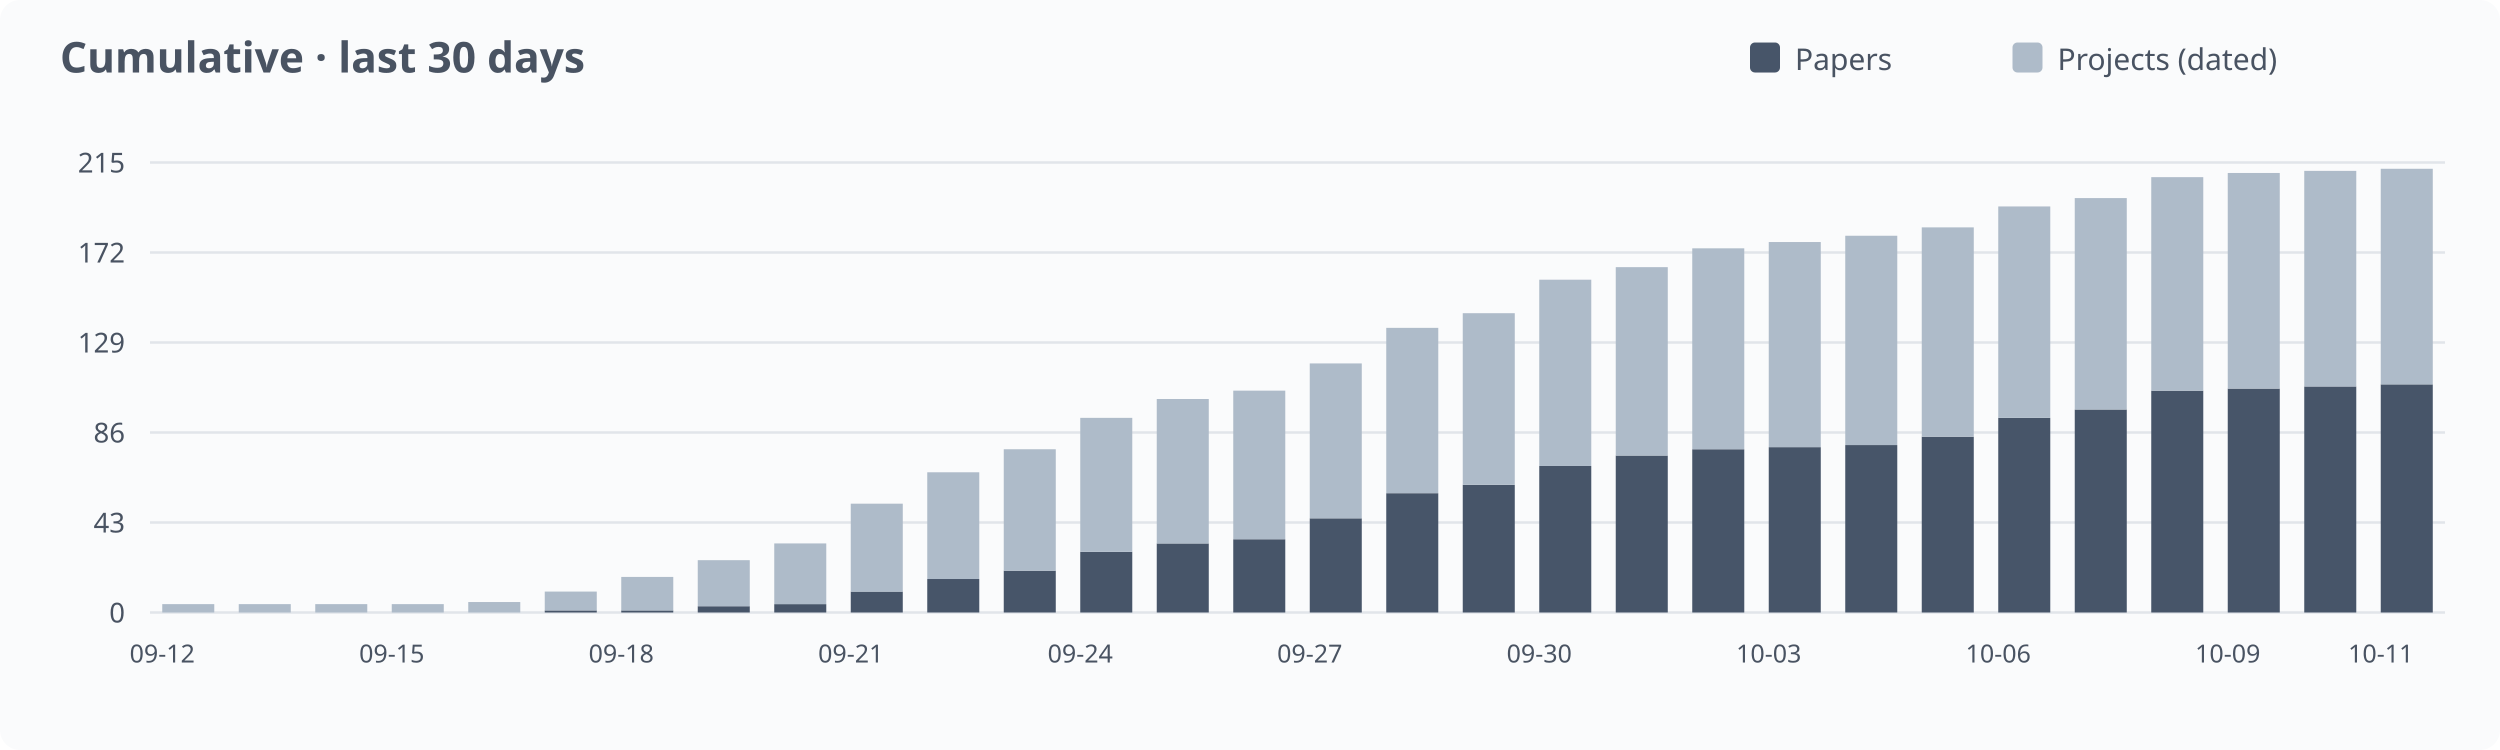
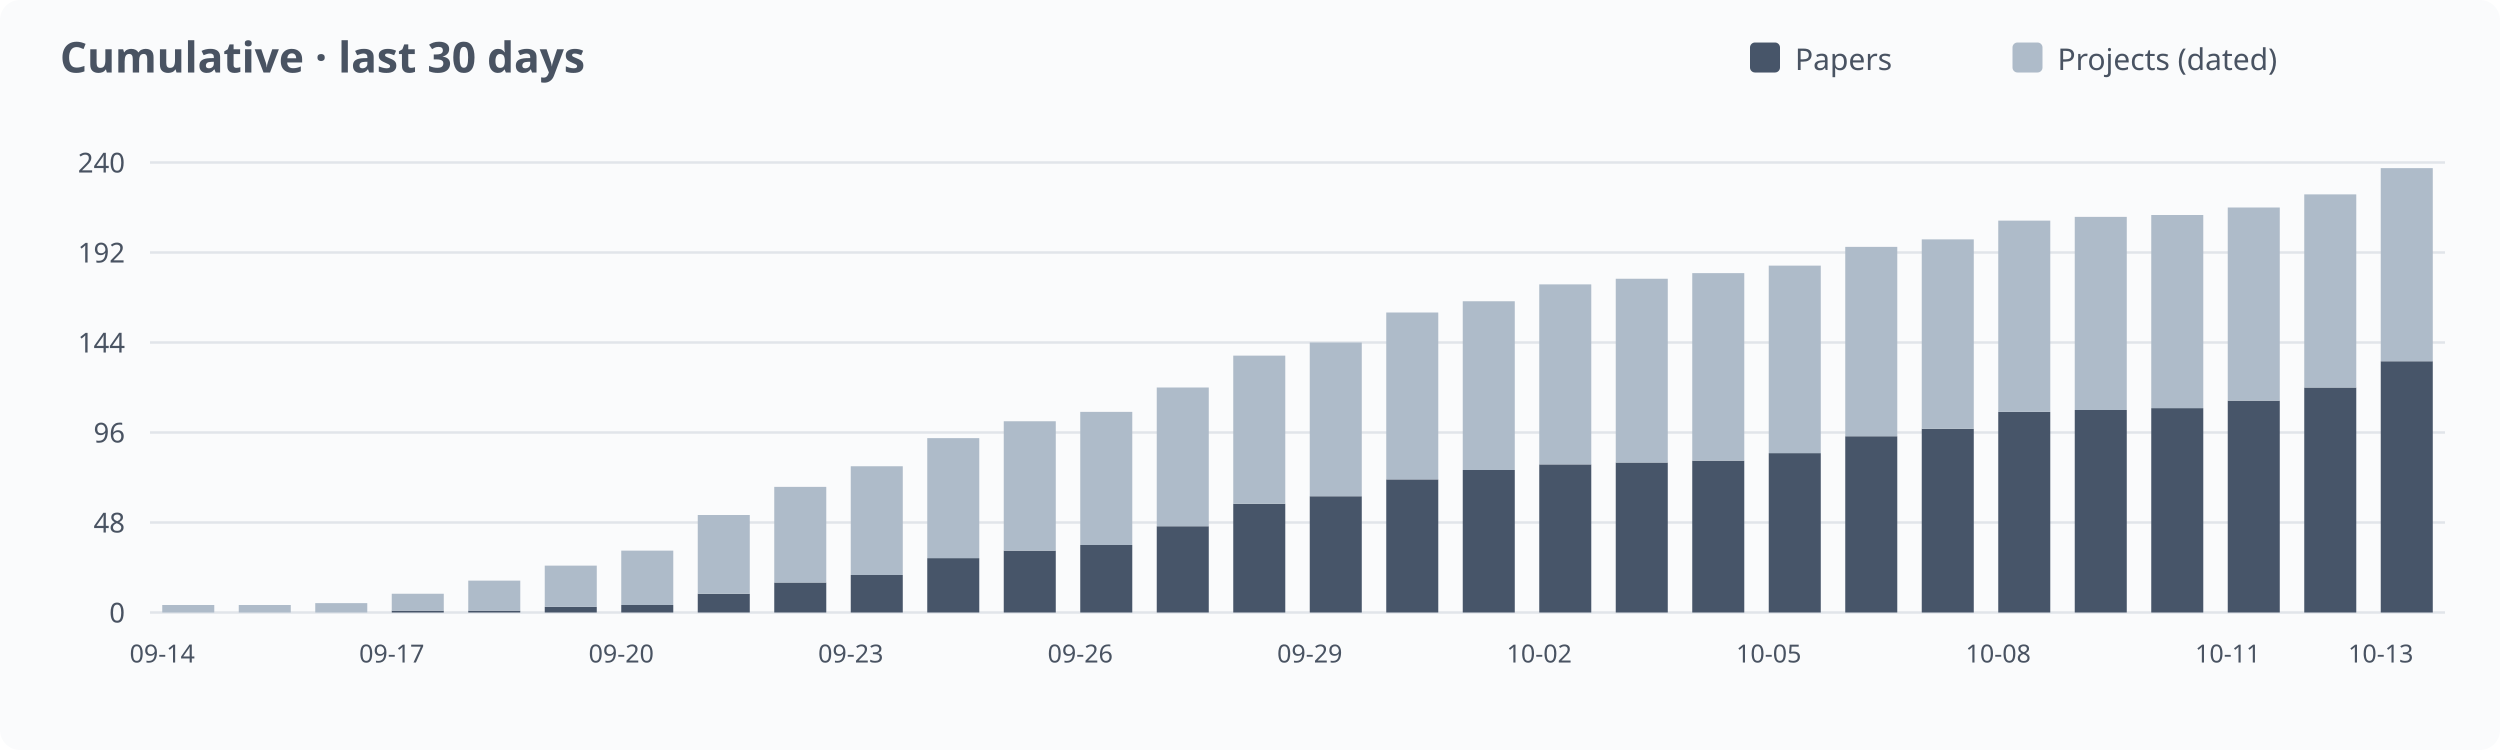
<svg xmlns="http://www.w3.org/2000/svg" width="1000" height="300" viewBox="0 0 1000 300" role="img" aria-labelledby="title desc">
  <rect width="100%" height="100%" rx="8" fill="#fafbfc" />
  <g font-family="system-ui,sans-serif" fill="#495362">
    <text x="24" y="29" font-size="17" font-weight="600">Cumulative · last 30 days</text>
    <rect x="700" y="17" width="12" height="12" rx="2" fill="#475569" />
    <text x="718" y="28" font-size="12">Papers</text>
    <rect x="805" y="17" width="12" height="12" rx="2" fill="#aebbc9" />
    <text x="823" y="28" font-size="12">Projects (dated)</text>
    <path d="M60 245.0H978" stroke="#e1e5ea" />
    <text x="50" y="249.0" text-anchor="end" font-size="11">0</text>
    <path d="M60 209.0H978" stroke="#e1e5ea" />
-     <text x="50" y="213.0" text-anchor="end" font-size="11">43</text>
+     <text x="50" y="213.0" text-anchor="end" font-size="11">48</text>
    <path d="M60 173.0H978" stroke="#e1e5ea" />
-     <text x="50" y="177.0" text-anchor="end" font-size="11">86</text>
+     <text x="50" y="177.0" text-anchor="end" font-size="11">96</text>
    <path d="M60 137.0H978" stroke="#e1e5ea" />
-     <text x="50" y="141.0" text-anchor="end" font-size="11">129</text>
+     <text x="50" y="141.0" text-anchor="end" font-size="11">144</text>
    <path d="M60 101.0H978" stroke="#e1e5ea" />
-     <text x="50" y="105.0" text-anchor="end" font-size="11">172</text>
+     <text x="50" y="105.0" text-anchor="end" font-size="11">192</text>
    <path d="M60 65.0H978" stroke="#e1e5ea" />
-     <text x="50" y="69.0" text-anchor="end" font-size="11">215</text>
+     <text x="50" y="69.0" text-anchor="end" font-size="11">240</text>
    <rect x="64.90" y="245.00" width="20.81" height="0.00" fill="#475569" />
-     <rect x="64.90" y="241.65" width="20.81" height="3.35" fill="#aebbc9" />
-     <text x="64.90" y="265" text-anchor="middle" font-size="10">09-12</text>
+     <rect x="64.90" y="242.00" width="20.81" height="3.00" fill="#aebbc9" />
+     <text x="64.90" y="265" text-anchor="middle" font-size="10">09-14</text>
    <rect x="95.50" y="245.00" width="20.81" height="0.00" fill="#475569" />
-     <rect x="95.50" y="241.65" width="20.81" height="3.35" fill="#aebbc9" />
+     <rect x="95.50" y="242.00" width="20.81" height="3.00" fill="#aebbc9" />
    <rect x="126.10" y="245.00" width="20.81" height="0.00" fill="#475569" />
-     <rect x="126.10" y="241.65" width="20.81" height="3.35" fill="#aebbc9" />
-     <rect x="156.70" y="245.00" width="20.81" height="0.00" fill="#475569" />
-     <rect x="156.70" y="241.65" width="20.81" height="3.35" fill="#aebbc9" />
-     <text x="156.70" y="265" text-anchor="middle" font-size="10">09-15</text>
-     <rect x="187.30" y="245.00" width="20.81" height="0.00" fill="#475569" />
-     <rect x="187.30" y="240.81" width="20.81" height="4.19" fill="#aebbc9" />
-     <rect x="217.90" y="244.16" width="20.81" height="0.84" fill="#475569" />
-     <rect x="217.90" y="236.63" width="20.81" height="7.53" fill="#aebbc9" />
-     <rect x="248.50" y="244.16" width="20.81" height="0.84" fill="#475569" />
-     <rect x="248.50" y="230.77" width="20.81" height="13.40" fill="#aebbc9" />
-     <text x="248.50" y="265" text-anchor="middle" font-size="10">09-18</text>
-     <rect x="279.10" y="242.49" width="20.81" height="2.51" fill="#475569" />
-     <rect x="279.10" y="224.07" width="20.81" height="18.42" fill="#aebbc9" />
-     <rect x="309.70" y="241.65" width="20.81" height="3.35" fill="#475569" />
-     <rect x="309.70" y="217.37" width="20.81" height="24.28" fill="#aebbc9" />
-     <rect x="340.30" y="236.63" width="20.81" height="8.37" fill="#475569" />
-     <rect x="340.30" y="201.47" width="20.81" height="35.16" fill="#aebbc9" />
-     <text x="340.30" y="265" text-anchor="middle" font-size="10">09-21</text>
-     <rect x="370.90" y="231.60" width="20.81" height="13.40" fill="#475569" />
-     <rect x="370.90" y="188.91" width="20.81" height="42.70" fill="#aebbc9" />
-     <rect x="401.50" y="228.26" width="20.81" height="16.74" fill="#475569" />
-     <rect x="401.50" y="179.70" width="20.81" height="48.56" fill="#aebbc9" />
-     <rect x="432.10" y="220.72" width="20.81" height="24.28" fill="#475569" />
-     <rect x="432.10" y="167.14" width="20.81" height="53.58" fill="#aebbc9" />
-     <text x="432.10" y="265" text-anchor="middle" font-size="10">09-24</text>
-     <rect x="462.70" y="217.37" width="20.81" height="27.63" fill="#475569" />
-     <rect x="462.70" y="159.60" width="20.81" height="57.77" fill="#aebbc9" />
-     <rect x="493.30" y="215.70" width="20.81" height="29.30" fill="#475569" />
-     <rect x="493.30" y="156.26" width="20.81" height="59.44" fill="#aebbc9" />
-     <rect x="523.90" y="207.33" width="20.81" height="37.67" fill="#475569" />
-     <rect x="523.90" y="145.37" width="20.81" height="61.95" fill="#aebbc9" />
-     <text x="523.90" y="265" text-anchor="middle" font-size="10">09-27</text>
-     <rect x="554.50" y="197.28" width="20.81" height="47.72" fill="#475569" />
-     <rect x="554.50" y="131.14" width="20.81" height="66.14" fill="#aebbc9" />
-     <rect x="585.10" y="193.93" width="20.81" height="51.07" fill="#475569" />
-     <rect x="585.10" y="125.28" width="20.81" height="68.65" fill="#aebbc9" />
-     <rect x="615.70" y="186.40" width="20.81" height="58.60" fill="#475569" />
-     <rect x="615.70" y="111.88" width="20.81" height="74.51" fill="#aebbc9" />
-     <text x="615.70" y="265" text-anchor="middle" font-size="10">09-30</text>
-     <rect x="646.30" y="182.21" width="20.81" height="62.79" fill="#475569" />
-     <rect x="646.30" y="106.86" width="20.81" height="75.35" fill="#aebbc9" />
-     <rect x="676.90" y="179.70" width="20.81" height="65.30" fill="#475569" />
-     <rect x="676.90" y="99.33" width="20.81" height="80.37" fill="#aebbc9" />
-     <rect x="707.50" y="178.86" width="20.81" height="66.14" fill="#475569" />
-     <rect x="707.50" y="96.81" width="20.81" height="82.05" fill="#aebbc9" />
-     <text x="707.50" y="265" text-anchor="middle" font-size="10">10-03</text>
-     <rect x="738.10" y="178.02" width="20.81" height="66.98" fill="#475569" />
-     <rect x="738.10" y="94.30" width="20.81" height="83.72" fill="#aebbc9" />
-     <rect x="768.70" y="174.67" width="20.81" height="70.33" fill="#475569" />
-     <rect x="768.70" y="90.95" width="20.81" height="83.72" fill="#aebbc9" />
-     <rect x="799.30" y="167.14" width="20.81" height="77.86" fill="#475569" />
-     <rect x="799.30" y="82.58" width="20.81" height="84.56" fill="#aebbc9" />
-     <text x="799.30" y="265" text-anchor="middle" font-size="10">10-06</text>
-     <rect x="829.90" y="163.79" width="20.81" height="81.21" fill="#475569" />
-     <rect x="829.90" y="79.23" width="20.81" height="84.56" fill="#aebbc9" />
-     <rect x="860.50" y="156.26" width="20.81" height="88.74" fill="#475569" />
-     <rect x="860.50" y="70.86" width="20.81" height="85.40" fill="#aebbc9" />
-     <rect x="891.10" y="155.42" width="20.81" height="89.58" fill="#475569" />
-     <rect x="891.10" y="69.19" width="20.81" height="86.23" fill="#aebbc9" />
-     <text x="891.10" y="265" text-anchor="middle" font-size="10">10-09</text>
-     <rect x="921.70" y="154.58" width="20.81" height="90.42" fill="#475569" />
-     <rect x="921.70" y="68.35" width="20.81" height="86.23" fill="#aebbc9" />
-     <rect x="952.30" y="153.74" width="20.81" height="91.26" fill="#475569" />
-     <rect x="952.30" y="67.51" width="20.81" height="86.23" fill="#aebbc9" />
-     <text x="952.30" y="265" text-anchor="middle" font-size="10">10-11</text>
+     <rect x="126.10" y="241.25" width="20.81" height="3.75" fill="#aebbc9" />
+     <rect x="156.70" y="244.25" width="20.81" height="0.75" fill="#475569" />
+     <rect x="156.70" y="237.50" width="20.81" height="6.75" fill="#aebbc9" />
+     <text x="156.70" y="265" text-anchor="middle" font-size="10">09-17</text>
+     <rect x="187.30" y="244.25" width="20.81" height="0.75" fill="#475569" />
+     <rect x="187.30" y="232.25" width="20.81" height="12.00" fill="#aebbc9" />
+     <rect x="217.90" y="242.75" width="20.81" height="2.25" fill="#475569" />
+     <rect x="217.90" y="226.25" width="20.81" height="16.50" fill="#aebbc9" />
+     <rect x="248.50" y="242.00" width="20.81" height="3.00" fill="#475569" />
+     <rect x="248.50" y="220.25" width="20.81" height="21.75" fill="#aebbc9" />
+     <text x="248.50" y="265" text-anchor="middle" font-size="10">09-20</text>
+     <rect x="279.10" y="237.50" width="20.81" height="7.50" fill="#475569" />
+     <rect x="279.10" y="206.00" width="20.81" height="31.50" fill="#aebbc9" />
+     <rect x="309.70" y="233.00" width="20.81" height="12.00" fill="#475569" />
+     <rect x="309.70" y="194.75" width="20.81" height="38.25" fill="#aebbc9" />
+     <rect x="340.30" y="230.00" width="20.81" height="15.00" fill="#475569" />
+     <rect x="340.30" y="186.50" width="20.81" height="43.50" fill="#aebbc9" />
+     <text x="340.30" y="265" text-anchor="middle" font-size="10">09-23</text>
+     <rect x="370.90" y="223.25" width="20.81" height="21.75" fill="#475569" />
+     <rect x="370.90" y="175.25" width="20.81" height="48.00" fill="#aebbc9" />
+     <rect x="401.50" y="220.25" width="20.81" height="24.75" fill="#475569" />
+     <rect x="401.50" y="168.50" width="20.81" height="51.75" fill="#aebbc9" />
+     <rect x="432.10" y="218.00" width="20.81" height="27.00" fill="#475569" />
+     <rect x="432.10" y="164.75" width="20.81" height="53.25" fill="#aebbc9" />
+     <text x="432.10" y="265" text-anchor="middle" font-size="10">09-26</text>
+     <rect x="462.70" y="210.50" width="20.81" height="34.50" fill="#475569" />
+     <rect x="462.70" y="155.00" width="20.81" height="55.50" fill="#aebbc9" />
+     <rect x="493.30" y="201.50" width="20.81" height="43.50" fill="#475569" />
+     <rect x="493.30" y="142.25" width="20.81" height="59.25" fill="#aebbc9" />
+     <rect x="523.90" y="198.50" width="20.81" height="46.50" fill="#475569" />
+     <rect x="523.90" y="137.00" width="20.81" height="61.50" fill="#aebbc9" />
+     <text x="523.90" y="265" text-anchor="middle" font-size="10">09-29</text>
+     <rect x="554.50" y="191.75" width="20.81" height="53.25" fill="#475569" />
+     <rect x="554.50" y="125.00" width="20.81" height="66.75" fill="#aebbc9" />
+     <rect x="585.10" y="188.00" width="20.81" height="57.00" fill="#475569" />
+     <rect x="585.10" y="120.50" width="20.81" height="67.50" fill="#aebbc9" />
+     <rect x="615.70" y="185.75" width="20.81" height="59.25" fill="#475569" />
+     <rect x="615.70" y="113.75" width="20.81" height="72.00" fill="#aebbc9" />
+     <text x="615.70" y="265" text-anchor="middle" font-size="10">10-02</text>
+     <rect x="646.30" y="185.00" width="20.81" height="60.00" fill="#475569" />
+     <rect x="646.30" y="111.50" width="20.81" height="73.50" fill="#aebbc9" />
+     <rect x="676.90" y="184.25" width="20.81" height="60.75" fill="#475569" />
+     <rect x="676.90" y="109.25" width="20.81" height="75.00" fill="#aebbc9" />
+     <rect x="707.50" y="181.25" width="20.81" height="63.75" fill="#475569" />
+     <rect x="707.50" y="106.25" width="20.81" height="75.00" fill="#aebbc9" />
+     <text x="707.50" y="265" text-anchor="middle" font-size="10">10-05</text>
+     <rect x="738.10" y="174.50" width="20.81" height="70.50" fill="#475569" />
+     <rect x="738.10" y="98.75" width="20.81" height="75.75" fill="#aebbc9" />
+     <rect x="768.70" y="171.50" width="20.81" height="73.50" fill="#475569" />
+     <rect x="768.70" y="95.75" width="20.81" height="75.75" fill="#aebbc9" />
+     <rect x="799.30" y="164.75" width="20.81" height="80.25" fill="#475569" />
+     <rect x="799.30" y="88.25" width="20.81" height="76.50" fill="#aebbc9" />
+     <text x="799.30" y="265" text-anchor="middle" font-size="10">10-08</text>
+     <rect x="829.90" y="164.00" width="20.81" height="81.00" fill="#475569" />
+     <rect x="829.90" y="86.75" width="20.81" height="77.25" fill="#aebbc9" />
+     <rect x="860.50" y="163.25" width="20.81" height="81.75" fill="#475569" />
+     <rect x="860.50" y="86.00" width="20.81" height="77.25" fill="#aebbc9" />
+     <rect x="891.10" y="160.25" width="20.81" height="84.75" fill="#475569" />
+     <rect x="891.10" y="83.00" width="20.81" height="77.25" fill="#aebbc9" />
+     <text x="891.10" y="265" text-anchor="middle" font-size="10">10-11</text>
+     <rect x="921.70" y="155.00" width="20.81" height="90.00" fill="#475569" />
+     <rect x="921.70" y="77.75" width="20.81" height="77.25" fill="#aebbc9" />
+     <rect x="952.30" y="144.50" width="20.81" height="100.50" fill="#475569" />
+     <rect x="952.30" y="67.25" width="20.81" height="77.25" fill="#aebbc9" />
+     <text x="952.30" y="265" text-anchor="middle" font-size="10">10-13</text>
  </g>
</svg>
